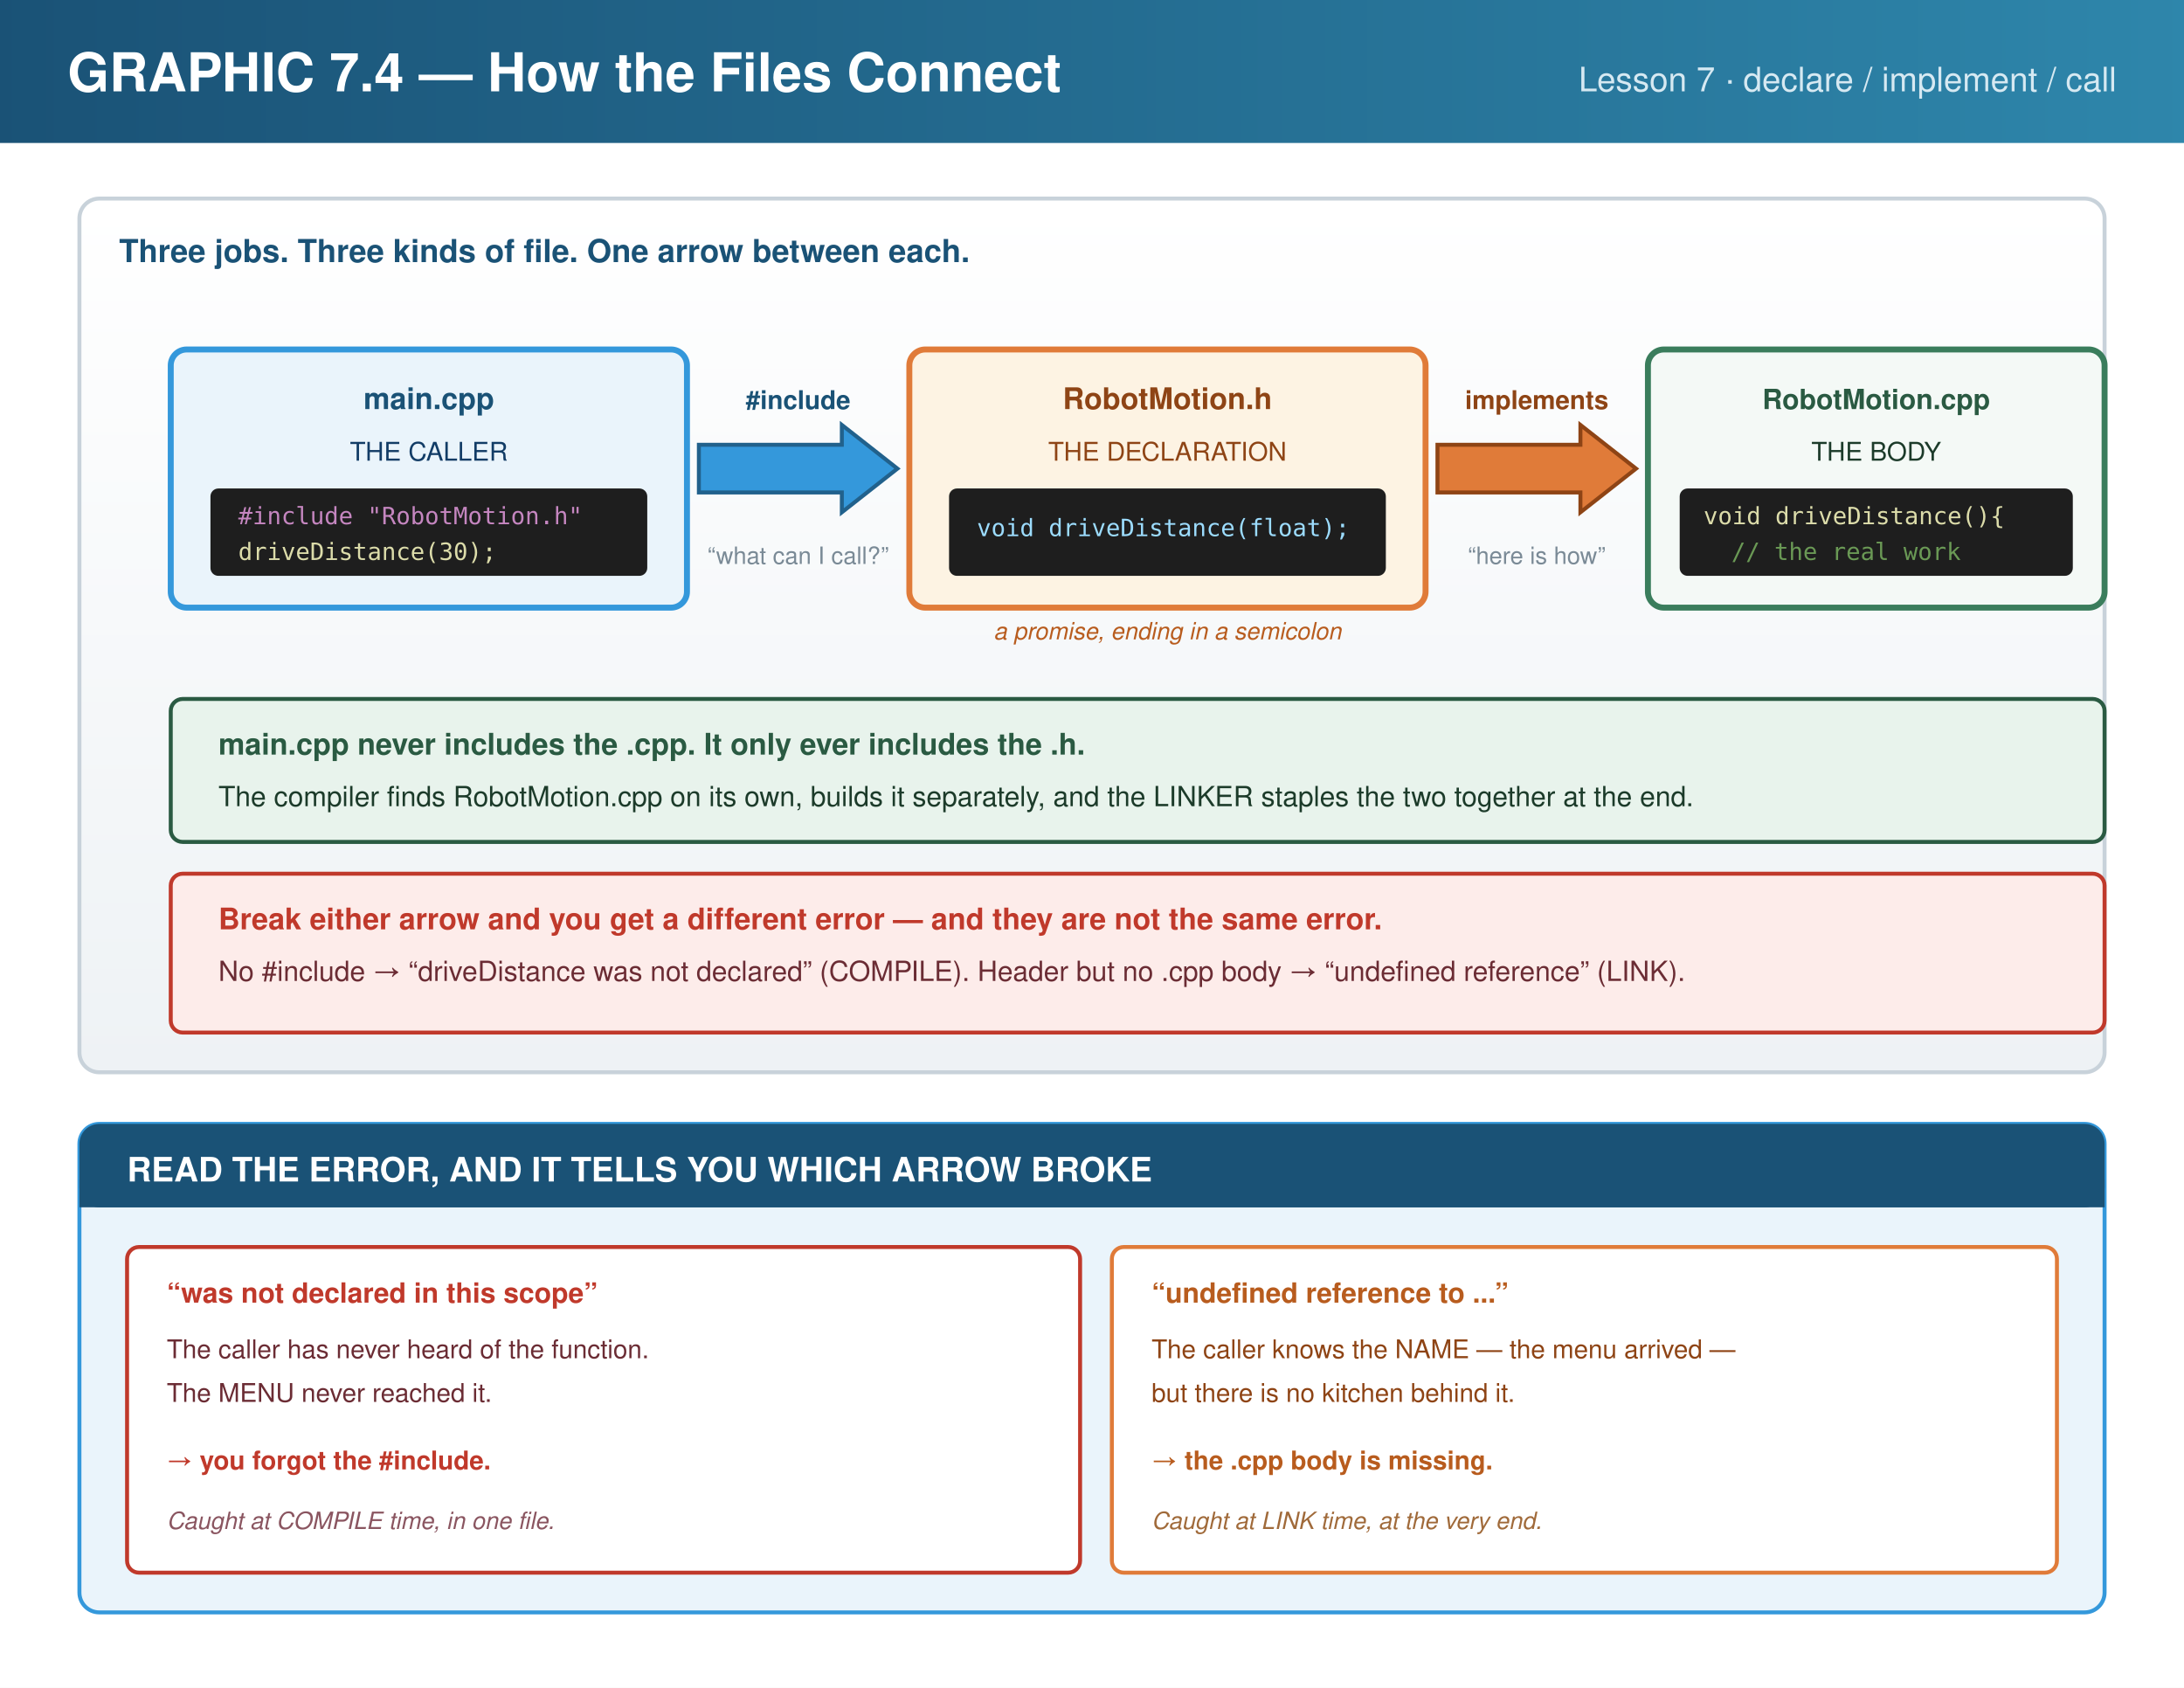
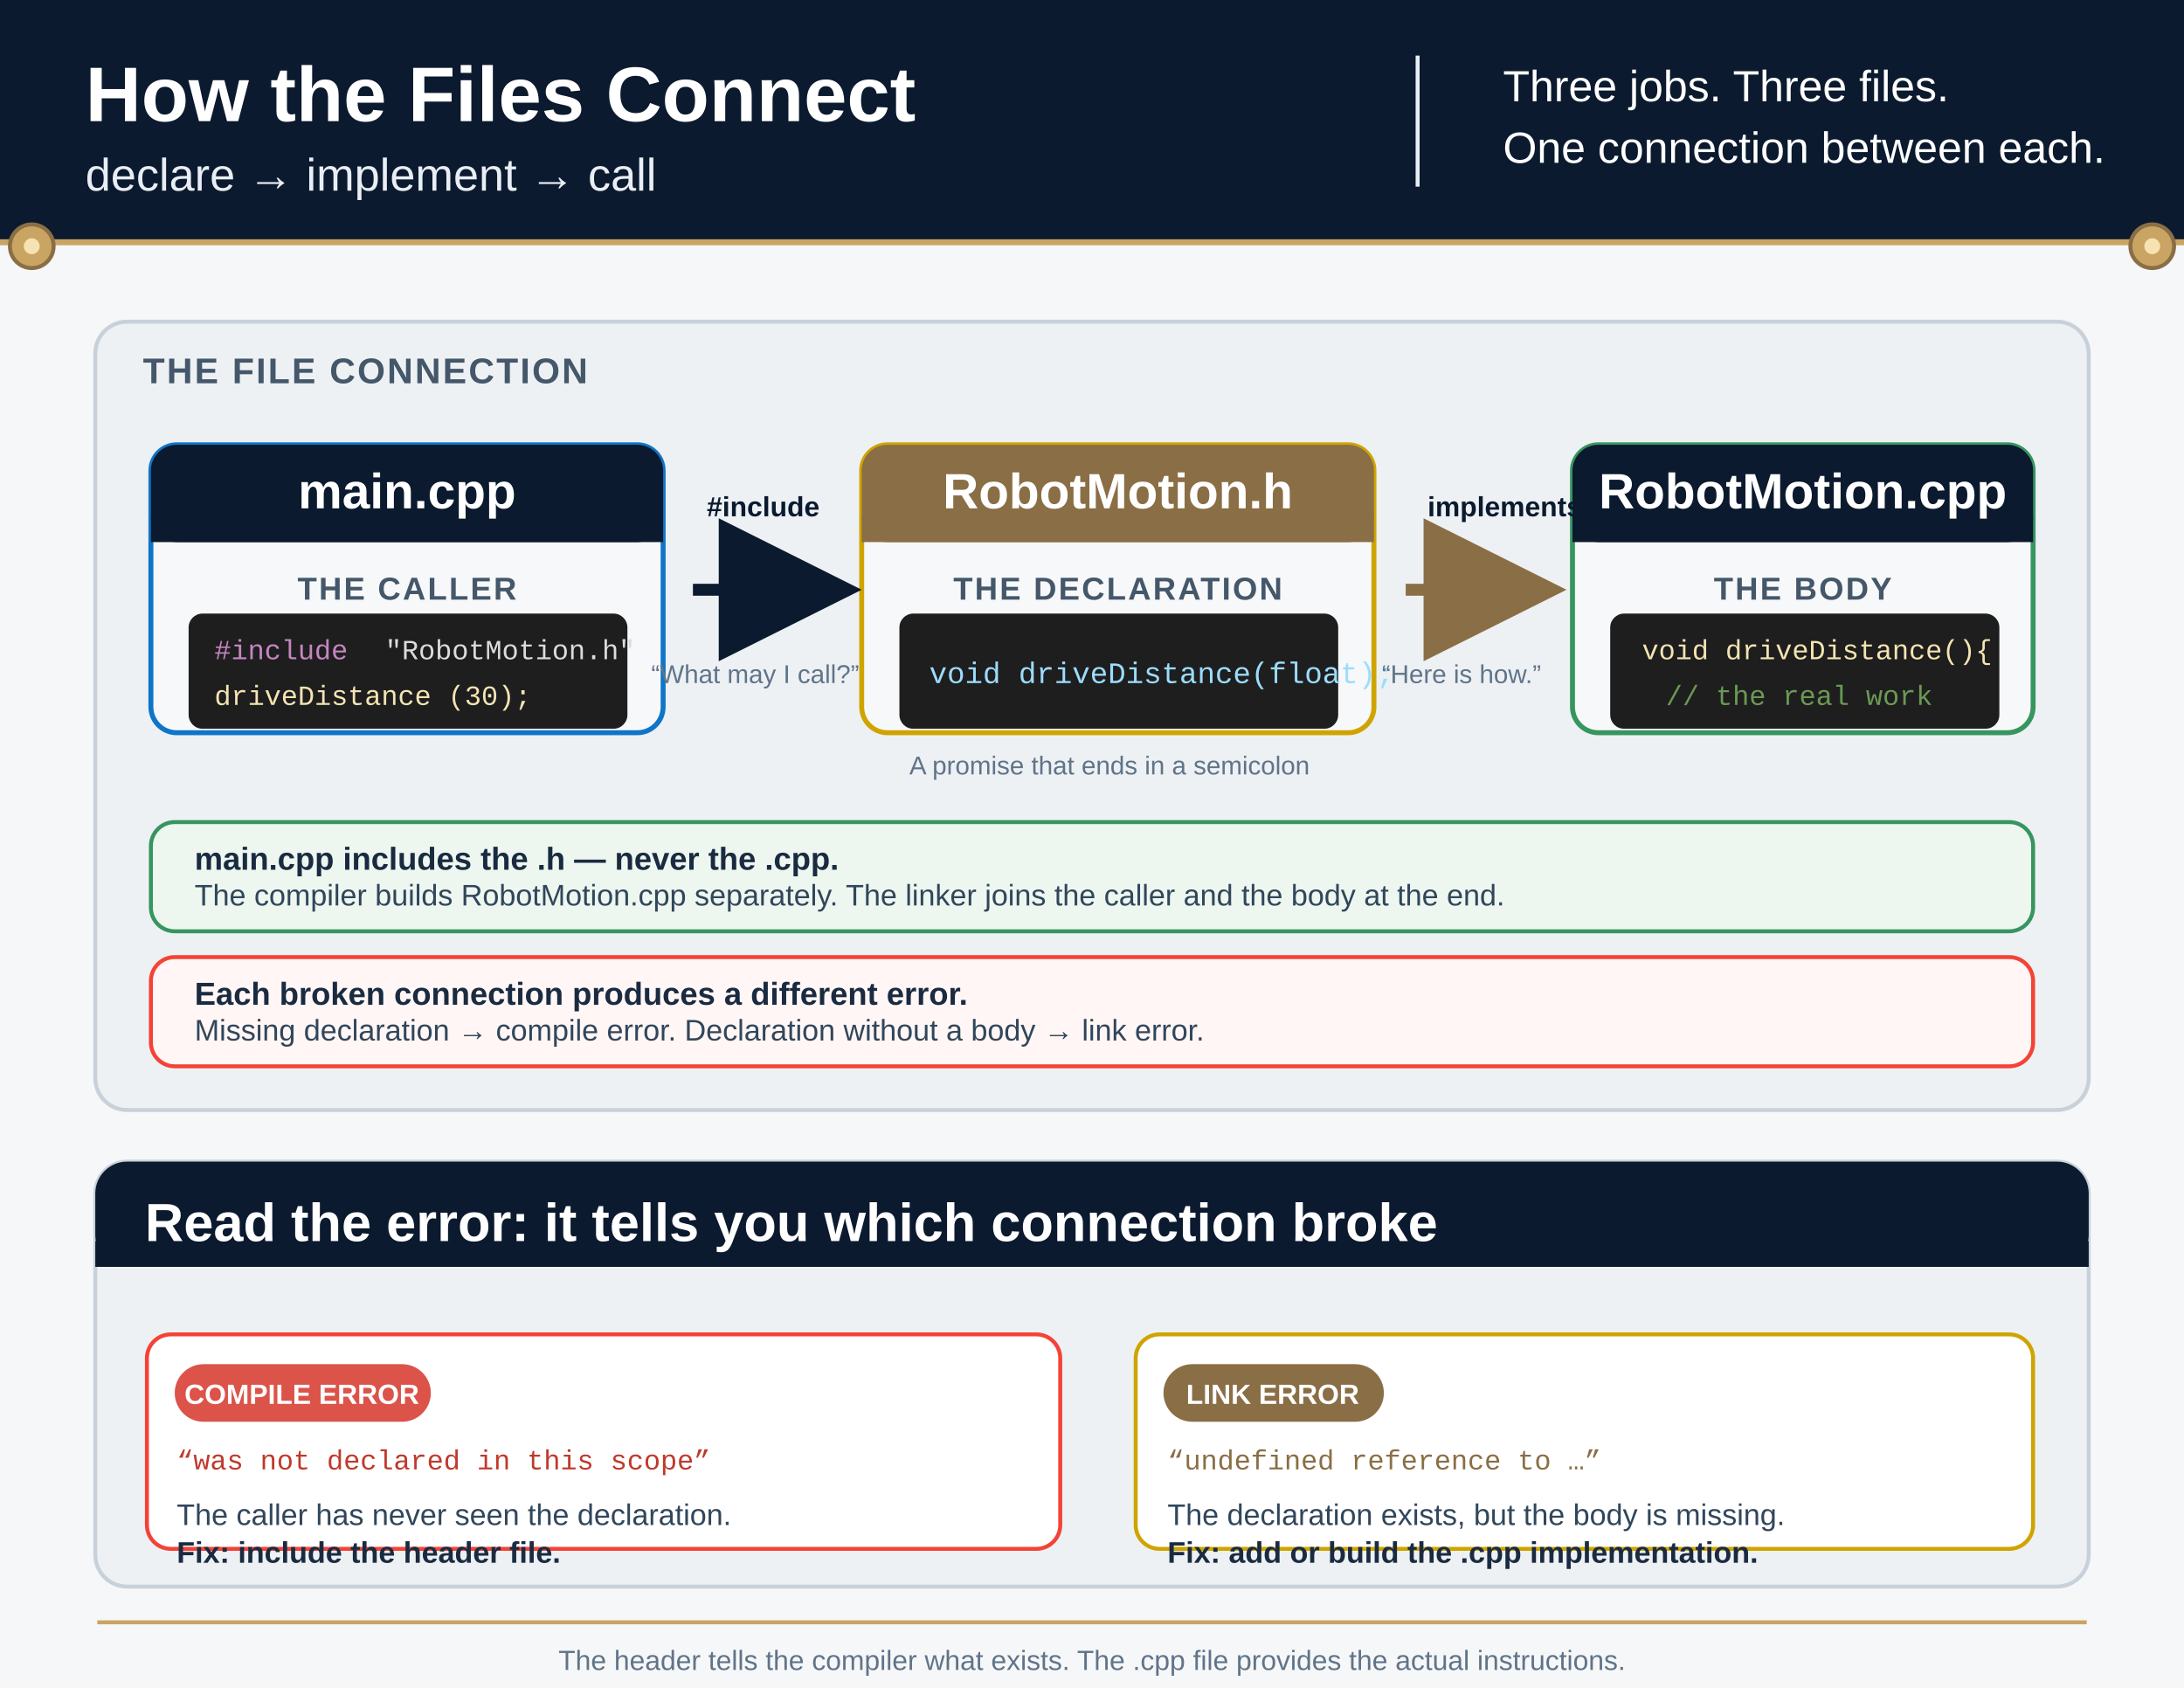
- <svg xmlns="http://www.w3.org/2000/svg" viewBox="0 0 1100 850" width="1100" height="850" font-family="Segoe UI, Helvetica, Arial, sans-serif">
+ <svg xmlns="http://www.w3.org/2000/svg" width="1100" height="850" viewBox="0 0 1100 850" role="img" aria-labelledby="title desc">
  <defs>
-     <linearGradient id="titleBand" x1="0" y1="0" x2="1" y2="0">
-       <stop offset="0%" stop-color="#1a5276" />
-       <stop offset="100%" stop-color="#2e86ab" />
-     </linearGradient>
-     <linearGradient id="panelGrad" x1="0" y1="0" x2="0" y2="1">
-       <stop offset="0%" stop-color="#ffffff" />
-       <stop offset="100%" stop-color="#eef2f5" />
-     </linearGradient>
+     <marker id="arrowNavy" markerWidth="12" markerHeight="12" refX="10" refY="6" orient="auto">
+       <polygon points="0,0 12,6 0,12" fill="#0B1A2E" />
+     </marker>
+     <marker id="arrowBronze" markerWidth="12" markerHeight="12" refX="10" refY="6" orient="auto">
+       <polygon points="0,0 12,6 0,12" fill="#8A6E45" />
+     </marker>
  </defs>
-   <rect x="0" y="0" width="1100" height="850" fill="#ffffff" />
-   <rect x="0" y="0" width="1100" height="72" fill="url(#titleBand)" />
-   <text x="34" y="46" font-size="27" font-weight="bold" fill="#ffffff">GRAPHIC 7.4 — How the Files Connect</text>
-   <text x="1066" y="46" font-size="17" fill="#d6e9f2" text-anchor="end">Lesson 7 · declare / implement / call</text>
-   <rect x="40" y="100" width="1020" height="440" rx="10" fill="url(#panelGrad)" stroke="#c8d2da" stroke-width="2" />
-   <text x="60" y="132" font-size="16" font-weight="bold" fill="#1a5276">Three jobs. Three kinds of file. One arrow between each.</text>
-   <rect x="86" y="176" width="260" height="130" rx="8" fill="#eaf4fb" stroke="#3498db" stroke-width="3" />
-   <text x="216" y="206" font-size="15" font-weight="bold" fill="#1a5276" text-anchor="middle">main.cpp</text>
-   <text x="216" y="232" font-size="13" fill="#123c66" text-anchor="middle">THE CALLER</text>
-   <rect x="106" y="246" width="220" height="44" rx="4" fill="#1e1e1e" />
-   <text x="120" y="264" font-family="Consolas, Monaco, monospace" font-size="12" fill="#c586c0" textLength="152" lengthAdjust="spacingAndGlyphs">#include "RobotMotion.h"</text>
-   <text x="120" y="282" font-family="Consolas, Monaco, monospace" font-size="12" fill="#dcdcaa" textLength="130" lengthAdjust="spacingAndGlyphs">driveDistance(30);</text>
-   <polygon points="352,224 424,224 424,214 452,236 424,258 424,248 352,248" fill="#3498db" stroke="#21618c" stroke-width="2" />
-   <text x="402" y="206" font-size="13" font-weight="bold" fill="#1a5276" text-anchor="middle">#include</text>
-   <text x="402" y="284" font-size="12" fill="#7a8a96" text-anchor="middle">“what can I call?”</text>
-   <rect x="458" y="176" width="260" height="130" rx="8" fill="#fdf3e3" stroke="#e07b39" stroke-width="3" />
-   <text x="588" y="206" font-size="15" font-weight="bold" fill="#8e4415" text-anchor="middle">RobotMotion.h</text>
-   <text x="588" y="232" font-size="13" fill="#8e4415" text-anchor="middle">THE DECLARATION</text>
-   <rect x="478" y="246" width="220" height="44" rx="4" fill="#1e1e1e" />
-   <text x="492" y="270" font-family="Consolas, Monaco, monospace" font-size="12" fill="#9cdcfe" textLength="192" lengthAdjust="spacingAndGlyphs">void driveDistance(float);</text>
-   <text x="588" y="322" font-size="12" font-style="italic" fill="#b85c1e" text-anchor="middle">a promise, ending in a semicolon</text>
-   <polygon points="724,224 796,224 796,214 824,236 796,258 796,248 724,248" fill="#e07b39" stroke="#8e4415" stroke-width="2" />
-   <text x="774" y="206" font-size="13" font-weight="bold" fill="#8e4415" text-anchor="middle">implements</text>
-   <text x="774" y="284" font-size="12" fill="#7a8a96" text-anchor="middle">“here is how”</text>
-   <rect x="830" y="176" width="230" height="130" rx="8" fill="#f4f9f6" stroke="#3a7d5c" stroke-width="3" />
-   <text x="945" y="206" font-size="14" font-weight="bold" fill="#2a5a42" text-anchor="middle">RobotMotion.cpp</text>
-   <text x="945" y="232" font-size="13" fill="#1c3b2a" text-anchor="middle">THE BODY</text>
-   <rect x="846" y="246" width="198" height="44" rx="4" fill="#1e1e1e" />
-   <text x="858" y="264" font-family="Consolas, Monaco, monospace" font-size="12" fill="#dcdcaa" textLength="170" lengthAdjust="spacingAndGlyphs">void driveDistance(){</text>
-   <text x="872" y="282" font-family="Consolas, Monaco, monospace" font-size="12" fill="#6a9955" textLength="120" lengthAdjust="spacingAndGlyphs">// the real work</text>
-   <rect x="86" y="352" width="974" height="72" rx="6" fill="#e8f3ec" stroke="#2a5a42" stroke-width="2" />
-   <text x="110" y="380" font-size="15" font-weight="bold" fill="#2a5a42">main.cpp never includes the .cpp. It only ever includes the .h.</text>
-   <text x="110" y="406" font-size="14" fill="#1c3b2a">The compiler finds RobotMotion.cpp on its own, builds it separately, and the LINKER staples the two together at the end.</text>
-   <rect x="86" y="440" width="974" height="80" rx="6" fill="#fdecea" stroke="#c0392b" stroke-width="2" />
-   <text x="110" y="468" font-size="15" font-weight="bold" fill="#c0392b">Break either arrow and you get a different error — and they are not the same error.</text>
-   <text x="110" y="494" font-size="14" fill="#6b2c34">No #include → “driveDistance was not declared” (COMPILE). Header but no .cpp body → “undefined reference” (LINK).</text>
-   <rect x="40" y="566" width="1020" height="246" rx="10" fill="#eaf4fb" stroke="#3498db" stroke-width="2" />
-   <rect x="40" y="566" width="1020" height="42" rx="10" fill="#1a5276" />
-   <rect x="40" y="594" width="1020" height="14" fill="#1a5276" />
-   <text x="64" y="595" font-size="17" font-weight="bold" fill="#ffffff">READ THE ERROR, AND IT TELLS YOU WHICH ARROW BROKE</text>
-   <rect x="64" y="628" width="480" height="164" rx="6" fill="#ffffff" stroke="#c0392b" stroke-width="2" />
-   <text x="84" y="656" font-size="14" font-weight="bold" fill="#c0392b">“was not declared in this scope”</text>
-   <text x="84" y="684" font-size="13" fill="#6b2c34">The caller has never heard of the function.</text>
-   <text x="84" y="706" font-size="13" fill="#6b2c34">The MENU never reached it.</text>
-   <text x="84" y="740" font-size="13" font-weight="bold" fill="#c0392b">→ you forgot the #include.</text>
-   <text x="84" y="770" font-size="12" font-style="italic" fill="#8a5560">Caught at COMPILE time, in one file.</text>
-   <rect x="560" y="628" width="476" height="164" rx="6" fill="#ffffff" stroke="#e07b39" stroke-width="2" />
-   <text x="580" y="656" font-size="14" font-weight="bold" fill="#b85c1e">“undefined reference to ...”</text>
-   <text x="580" y="684" font-size="13" fill="#8e4415">The caller knows the NAME — the menu arrived —</text>
-   <text x="580" y="706" font-size="13" fill="#8e4415">but there is no kitchen behind it.</text>
-   <text x="580" y="740" font-size="13" font-weight="bold" fill="#b85c1e">→ the .cpp body is missing.</text>
-   <text x="580" y="770" font-size="12" font-style="italic" fill="#a06a3a">Caught at LINK time, at the very end.</text>
+   <rect x="0" y="0" width="1100" height="850" fill="#F6F7F8" />
+   <rect x="0" y="0" width="1100" height="122" fill="#0B1A2E" />
+   <text x="43" y="61" font-family="Arial, Helvetica, sans-serif" font-size="39" font-weight="700" fill="#FFFFFF">How the Files Connect</text>
+   <text x="43" y="96" font-family="Arial, Helvetica, sans-serif" font-size="23" fill="#E8EEF4">declare → implement → call</text>
+   <line x1="714" y1="28" x2="714" y2="94" stroke="#E8EEF4" stroke-width="2" />
+   <text x="757" y="51" font-family="Arial, Helvetica, sans-serif" font-size="22" fill="#FFFFFF">Three jobs. Three files.</text>
+   <text x="757" y="82" font-family="Arial, Helvetica, sans-serif" font-size="22" fill="#FFFFFF">One connection between each.</text>
+   <line x1="0" y1="122" x2="1100" y2="122" stroke="#C9A463" stroke-width="3" />
+   <circle cx="16" cy="124" r="11" fill="#C9A463" stroke="#8A6E45" stroke-width="2" />
+   <circle cx="1084" cy="124" r="11" fill="#C9A463" stroke="#8A6E45" stroke-width="2" />
+   <circle cx="16" cy="124" r="4" fill="#F6E3B1" />
+   <circle cx="1084" cy="124" r="4" fill="#F6E3B1" />
+   <rect x="48" y="162" width="1004" height="397" rx="16" fill="#EDF1F4" stroke="#C8D1DA" stroke-width="2" />
+   <text x="72" y="193" font-family="Arial, Helvetica, sans-serif" font-size="18" font-weight="700" fill="#45576A" letter-spacing="1">THE FILE CONNECTION</text>
+   <rect x="76" y="224" width="258" height="145" rx="13" fill="#F7F8F9" stroke="#0E75C9" stroke-width="2.5" />
+   <rect x="76" y="224" width="258" height="49" rx="13" fill="#0B1A2E" />
+   <rect x="76" y="260" width="258" height="13" fill="#0B1A2E" />
+   <text x="205" y="256" text-anchor="middle" font-family="Arial, Helvetica, sans-serif" font-size="25" font-weight="700" fill="#FFFFFF">main.cpp</text>
+   <text x="205" y="302" text-anchor="middle" font-family="Arial, Helvetica, sans-serif" font-size="16" font-weight="700" fill="#45576A" letter-spacing="1">THE CALLER</text>
+   <rect x="95" y="309" width="221" height="58" rx="7" fill="#1E1E1E" />
+   <text x="108" y="332" font-family="Courier New, monospace" font-size="14" fill="#C586C0">#include</text>
+   <text x="194" y="332" font-family="Courier New, monospace" font-size="14" fill="#DCDCDC">"RobotMotion.h"</text>
+   <text x="108" y="355" font-family="Courier New, monospace" font-size="14" fill="#F4E4B3">driveDistance (30);</text>
+   <rect x="434" y="224" width="258" height="145" rx="13" fill="#F7F8F9" stroke="#D0A400" stroke-width="2.5" />
+   <rect x="434" y="224" width="258" height="49" rx="13" fill="#8A6E45" />
+   <rect x="434" y="260" width="258" height="13" fill="#8A6E45" />
+   <text x="563" y="256" text-anchor="middle" font-family="Arial, Helvetica, sans-serif" font-size="25" font-weight="700" fill="#FFFFFF">RobotMotion.h</text>
+   <text x="563" y="302" text-anchor="middle" font-family="Arial, Helvetica, sans-serif" font-size="16" font-weight="700" fill="#45576A" letter-spacing="1">THE DECLARATION</text>
+   <rect x="453" y="309" width="221" height="58" rx="7" fill="#1E1E1E" />
+   <text x="468" y="344" font-family="Courier New, monospace" font-size="15" fill="#9CDCFE">void driveDistance(float);</text>
+   <rect x="792" y="224" width="232" height="145" rx="13" fill="#F7F8F9" stroke="#37955F" stroke-width="2.5" />
+   <rect x="792" y="224" width="232" height="49" rx="13" fill="#0B1A2E" />
+   <rect x="792" y="260" width="232" height="13" fill="#0B1A2E" />
+   <text x="908" y="256" text-anchor="middle" font-family="Arial, Helvetica, sans-serif" font-size="25" font-weight="700" fill="#FFFFFF">RobotMotion.cpp</text>
+   <text x="908" y="302" text-anchor="middle" font-family="Arial, Helvetica, sans-serif" font-size="16" font-weight="700" fill="#45576A" letter-spacing="1">THE BODY</text>
+   <rect x="811" y="309" width="196" height="58" rx="7" fill="#1E1E1E" />
+   <text x="827" y="332" font-family="Courier New, monospace" font-size="14" fill="#F4E4B3">void driveDistance(){</text>
+   <text x="839" y="355" font-family="Courier New, monospace" font-size="14" fill="#6A9955">// the real work</text>
+   <line x1="349" y1="297" x2="422" y2="297" stroke="#0B1A2E" stroke-width="6" marker-end="url(#arrowNavy)" />
+   <text x="356" y="260" font-family="Arial, Helvetica, sans-serif" font-size="14" font-weight="700" fill="#0B1A2E">#include</text>
+   <text x="328" y="344" font-family="Arial, Helvetica, sans-serif" font-size="13" fill="#607489">“What may I call?”</text>
+   <line x1="708" y1="297" x2="777" y2="297" stroke="#8A6E45" stroke-width="6" marker-end="url(#arrowBronze)" />
+   <text x="719" y="260" font-family="Arial, Helvetica, sans-serif" font-size="14" font-weight="700" fill="#0B1A2E">implements</text>
+   <text x="696" y="344" font-family="Arial, Helvetica, sans-serif" font-size="13" fill="#607489">“Here is how.”</text>
+   <text x="458" y="390" font-family="Arial, Helvetica, sans-serif" font-size="13" fill="#607489">A promise that ends in a semicolon</text>
+   <rect x="76" y="414" width="948" height="55" rx="12" fill="#EDF7F0" stroke="#37955F" stroke-width="2" />
+   <text x="98" y="438" font-family="Arial, Helvetica, sans-serif" font-size="16" font-weight="700" fill="#1A2B41">main.cpp includes the .h — never the .cpp.</text>
+   <text x="98" y="456" font-family="Arial, Helvetica, sans-serif" font-size="15" fill="#31465B">The compiler builds RobotMotion.cpp separately. The linker joins the caller and the body at the end.</text>
+   <rect x="76" y="482" width="948" height="55" rx="12" fill="#FFF6F5" stroke="#F44336" stroke-width="2" />
+   <text x="98" y="506" font-family="Arial, Helvetica, sans-serif" font-size="16" font-weight="700" fill="#1A2B41">Each broken connection produces a different error.</text>
+   <text x="98" y="524" font-family="Arial, Helvetica, sans-serif" font-size="15" fill="#31465B">Missing declaration → compile error. Declaration without a body → link error.</text>
+   <rect x="48" y="585" width="1004" height="214" rx="16" fill="#EDF1F4" stroke="#C8D1DA" stroke-width="2" />
+   <rect x="48" y="585" width="1004" height="53" rx="16" fill="#0B1A2E" />
+   <rect x="48" y="625" width="1004" height="13" fill="#0B1A2E" />
+   <text x="73" y="625" font-family="Arial, Helvetica, sans-serif" font-size="27" font-weight="700" fill="#FFFFFF">Read the error: it tells you which connection broke</text>
+   <rect x="74" y="672" width="460" height="108" rx="12" fill="#FFFFFF" stroke="#F44336" stroke-width="2" />
+   <rect x="88" y="687" width="129" height="29" rx="14.5" fill="#DB5349" />
+   <text x="152" y="707" text-anchor="middle" font-family="Arial, Helvetica, sans-serif" font-size="14" font-weight="700" fill="#FFFFFF">COMPILE ERROR</text>
+   <text x="89" y="740" font-family="Courier New, monospace" font-size="14" fill="#C0392B">“was not declared in this scope”</text>
+   <text x="89" y="768" font-family="Arial, Helvetica, sans-serif" font-size="15" fill="#31465B">The caller has never seen the declaration.</text>
+   <text x="89" y="787" font-family="Arial, Helvetica, sans-serif" font-size="15" font-weight="700" fill="#1A2B41">Fix: include the header file.</text>
+   <rect x="572" y="672" width="452" height="108" rx="12" fill="#FFFFFF" stroke="#D0A400" stroke-width="2" />
+   <rect x="586" y="687" width="111" height="29" rx="14.5" fill="#8A6E45" />
+   <text x="641" y="707" text-anchor="middle" font-family="Arial, Helvetica, sans-serif" font-size="14" font-weight="700" fill="#FFFFFF">LINK ERROR</text>
+   <text x="588" y="740" font-family="Courier New, monospace" font-size="14" fill="#8A6E45">“undefined reference to …”</text>
+   <text x="588" y="768" font-family="Arial, Helvetica, sans-serif" font-size="15" fill="#31465B">The declaration exists, but the body is missing.</text>
+   <text x="588" y="787" font-family="Arial, Helvetica, sans-serif" font-size="15" font-weight="700" fill="#1A2B41">Fix: add or build the .cpp implementation.</text>
+   <line x1="49" y1="817" x2="1051" y2="817" stroke="#C9A463" stroke-width="2" />
+   <text x="550" y="841" text-anchor="middle" font-family="Arial, Helvetica, sans-serif" font-size="14" fill="#607489">The header tells the compiler what exists. The .cpp file provides the actual instructions.</text>
</svg>
